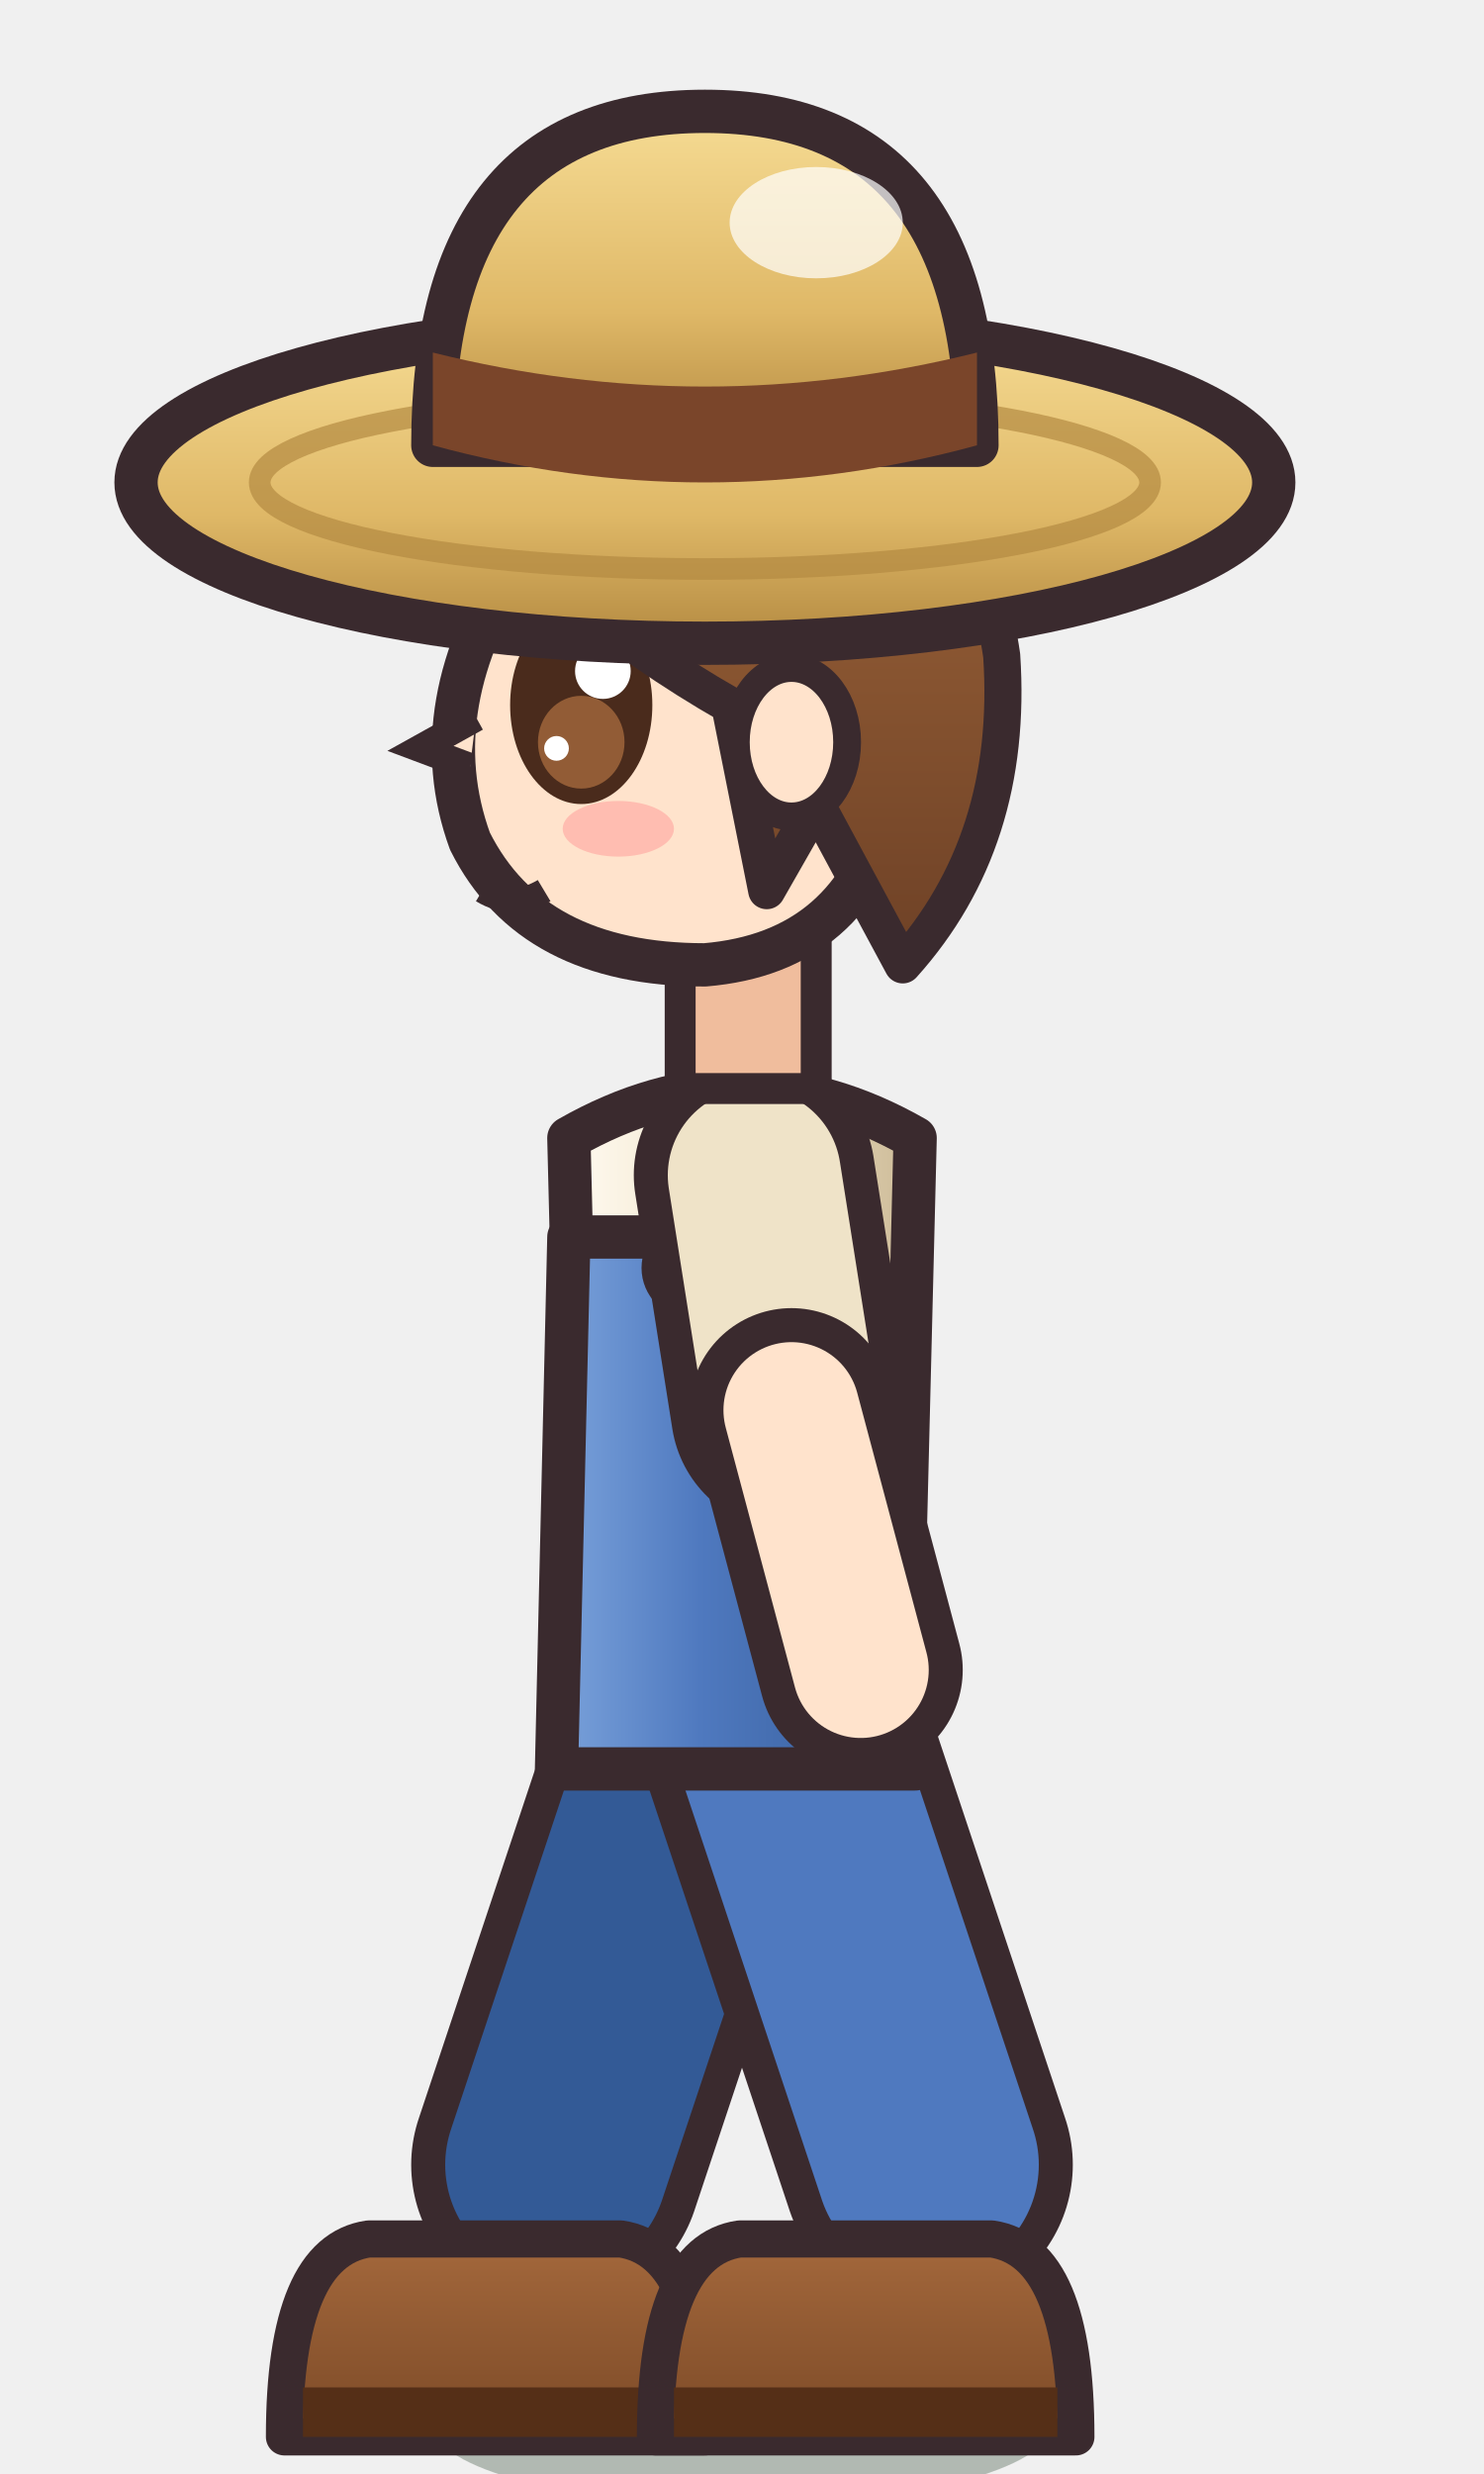
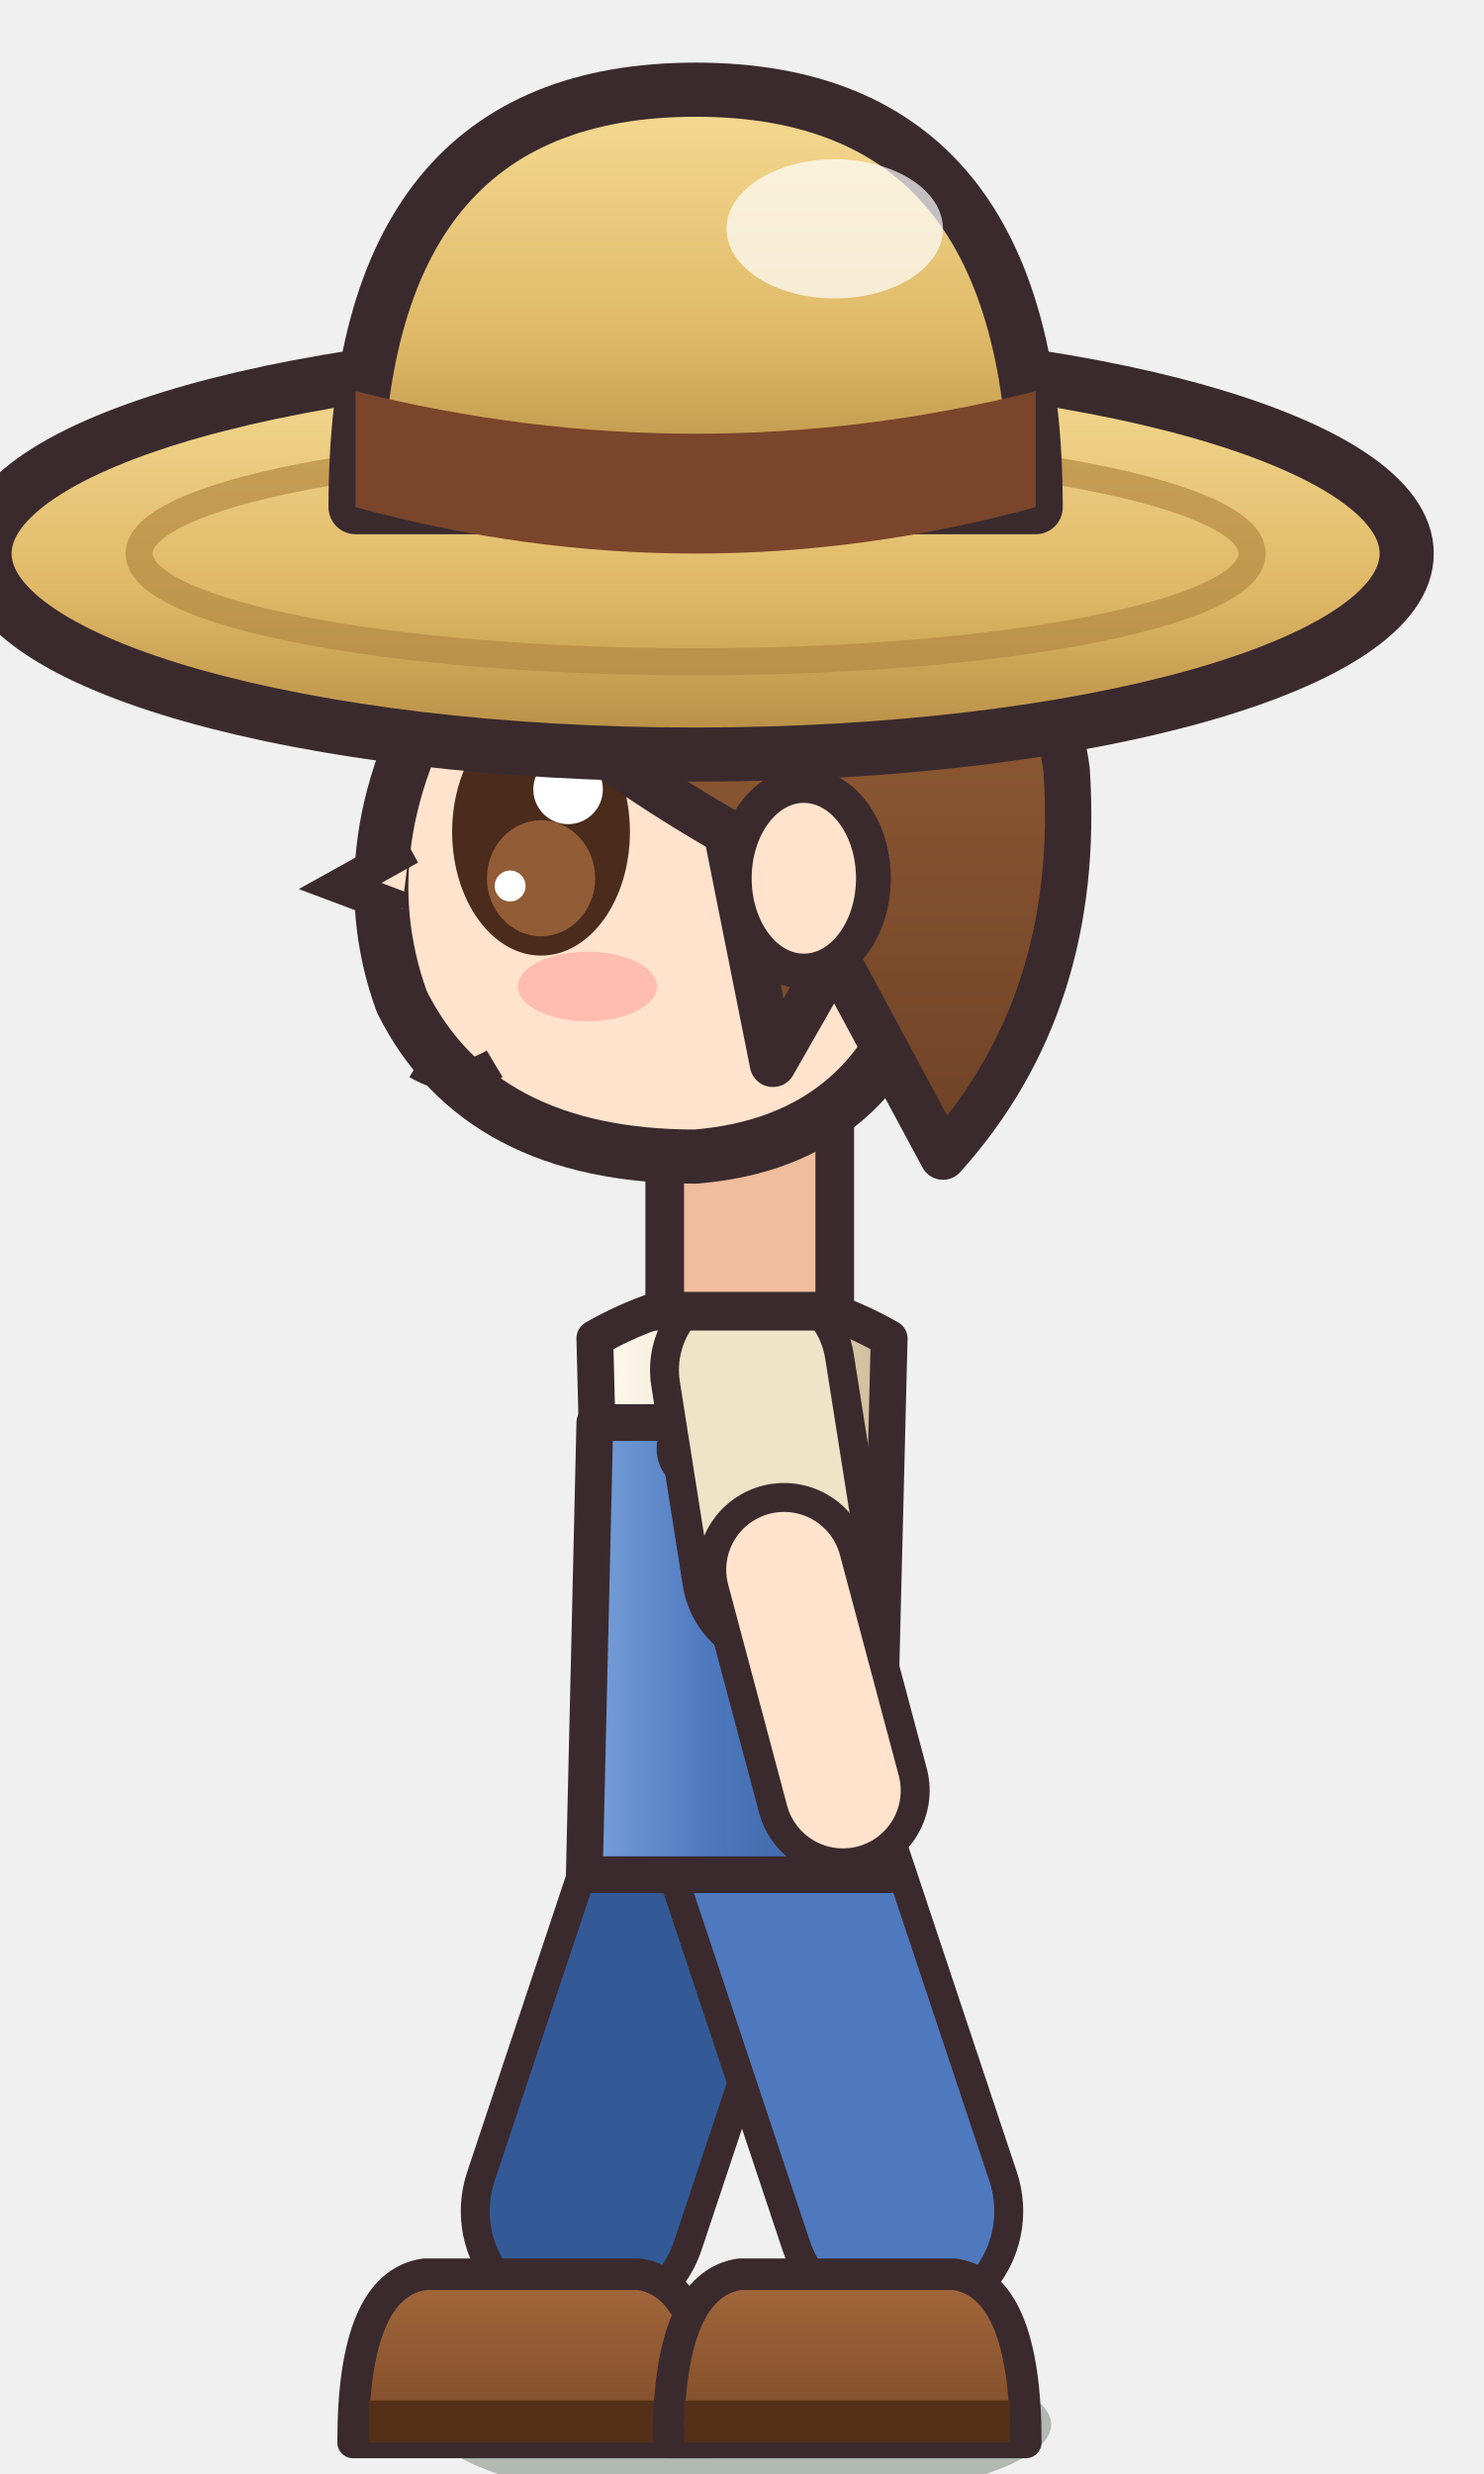
<svg xmlns="http://www.w3.org/2000/svg" viewBox="0 0 24 40" width="24" height="40">
  <defs>
    <linearGradient id="g1" x1="0" y1="0" x2="0" y2="1">
      <stop offset="0" stop-color="#a4683c" />
      <stop offset="1" stop-color="#7c4a27" />
    </linearGradient>
    <linearGradient id="g2" x1="0" y1="0" x2="0" y2="1">
      <stop offset="0" stop-color="#a4683c" />
      <stop offset="1" stop-color="#7c4a27" />
    </linearGradient>
    <linearGradient id="g3" x1="0" y1="0" x2="1" y2="0">
      <stop offset="0" stop-color="#cdbb98" />
      <stop offset="0.5" stop-color="#efe3c8" />
      <stop offset="1" stop-color="#fffaf0" />
    </linearGradient>
    <linearGradient id="g4" x1="0" y1="0" x2="1" y2="0">
      <stop offset="0" stop-color="#335a96" />
      <stop offset="0.6" stop-color="#4f79bf" />
      <stop offset="1" stop-color="#7aa2db" />
    </linearGradient>
    <linearGradient id="g5" x1="0" y1="0" x2="0" y2="1">
      <stop offset="0" stop-color="#9a6238" />
      <stop offset="1" stop-color="#6e4126" />
    </linearGradient>
    <linearGradient id="g6" x1="0" y1="0" x2="0" y2="1">
      <stop offset="0" stop-color="#f6dc94" />
      <stop offset="0.6" stop-color="#dfb867" />
      <stop offset="1" stop-color="#b48a41" />
    </linearGradient>
  </defs>
  <g transform="matrix(-1 0 0 1 24 0)">
    <ellipse cx="12" cy="39.2" rx="5" ry="1.3" fill="#1f3a22" opacity="0.3" />
-     <path d="M12.00 26.00 L15.00 35.00" stroke="#3a2a2e" stroke-width="4.70" stroke-linecap="round" />
-     <path d="M12.00 26.00 L15.00 35.00" stroke="#335a96" stroke-width="3.60" stroke-linecap="round" />
-     <path d="M12.60 39.40 q0 -3 1.36 -3.2 l4.08 0 q1.36 0.2 1.36 3.2 Z" fill="url(#g1)" stroke="#3a2a2e" stroke-width="0.6" stroke-linejoin="round" />
-     <path d="M12.90 39.00 l6.20 0" stroke="#552f17" stroke-width="0.8" />
-     <path d="M12.00 26.00 L9.00 35.00" stroke="#3a2a2e" stroke-width="4.70" stroke-linecap="round" />
-     <path d="M12.00 26.00 L9.00 35.00" stroke="#4f79bf" stroke-width="3.60" stroke-linecap="round" />
-     <path d="M6.60 39.40 q0 -3 1.36 -3.2 l4.08 0 q1.36 0.2 1.36 3.2 Z" fill="url(#g2)" stroke="#3a2a2e" stroke-width="0.6" stroke-linejoin="round" />
-     <path d="M6.90 39.00 l6.20 0" stroke="#552f17" stroke-width="0.8" />
-     <path d="M9.2 18.4 Q12 16.8 14.8 18.4 L14.6 26.4 L9.4 26.4 Z" fill="url(#g3)" stroke="#3a2a2e" stroke-width="0.7" stroke-linejoin="round" />
-     <path d="M11.4 20 L14.8 20 L15 28.6 L9.2 28.6 L9.4 24.6 L11.4 24.6 Z" fill="url(#g4)" stroke="#3a2a2e" stroke-width="0.7" stroke-linejoin="round" />
-     <path d="M12.6 20.2 L11 18.2" stroke="#3a2a2e" stroke-width="1.5" />
-     <path d="M12.6 20.2 L11 18.2" stroke="#4f79bf" stroke-width="0.8" />
-     <circle cx="12.8" cy="20.5" r="0.65" fill="#f4c95d" stroke="#3a2a2e" stroke-width="0.35" />
-     <path d="M11.80 19.00 L11.20 22.80" stroke="#3a2a2e" stroke-width="3.90" stroke-linecap="round" />
-     <path d="M11.80 19.00 L11.20 22.80" stroke="#efe3c8" stroke-width="2.80" stroke-linecap="round" />
-     <path d="M11.20 22.80 L10.08 27.00" stroke="#3a2a2e" stroke-width="3.30" stroke-linecap="round" />
-     <path d="M11.20 22.80 L10.08 27.00" stroke="#ffe3cc" stroke-width="2.20" stroke-linecap="round" />
-     <rect x="10.8" y="14.6" width="2.2" height="3" fill="#f0bd9d" stroke="#3a2a2e" stroke-width="0.5" />
-     <path d="M15.6 9 Q17.2 11.4 16.4 13.6 Q15.4 15.6 12.6 15.6 Q10.2 15.4 9.6 13 L10 9 Z" fill="#ffe3cc" stroke="#3a2a2e" stroke-width="0.7" stroke-linejoin="round" />
-     <path d="M16.3 11.6 l0.9 0.5 l-0.8 0.3" stroke="#3a2a2e" stroke-width="0.45" fill="#ffe3cc" />
-     <ellipse cx="14.60" cy="11.40" rx="1.15" ry="1.6" fill="#4a2b1c" />
-     <ellipse cx="14.60" cy="12.00" rx="0.7" ry="0.75" fill="#9a6238" opacity="0.9" />
-     <circle cx="14.25" cy="10.85" r="0.45" fill="#ffffff" />
-     <circle cx="15.00" cy="12.10" r="0.2" fill="#ffffff" />
-     <path d="M13.35 9.80 q1.25 -0.8 2.5 0" stroke="#3a2a2e" stroke-width="0.55" fill="none" stroke-linecap="round" />
-     <ellipse cx="14" cy="13.4" rx="0.9" ry="0.45" fill="#ff9f9a" opacity="0.55" />
-     <path d="M15.2 14.4 q0.5 0.3 1 0" stroke="#3a2a2e" stroke-width="0.4" fill="none" />
-     <path d="M13.6 7.6 Q8.4 6.4 7.8 10.6 Q7.6 13.6 9.4 15.6 L10.8 13 L11.6 14.4 L12.2 11.4 Q13.6 10.6 14.8 9.6 L15.8 9.8 Z" fill="url(#g5)" stroke="#3a2a2e" stroke-width="0.6" stroke-linejoin="round" />
-     <ellipse cx="11.2" cy="12" rx="0.9" ry="1.2" fill="#ffe3cc" stroke="#3a2a2e" stroke-width="0.45" />
-     <ellipse cx="12.60" cy="7.80" rx="9.2" ry="2.6" fill="url(#g6)" stroke="#3a2a2e" stroke-width="0.7" />
-     <ellipse cx="12.60" cy="7.80" rx="7.2" ry="1.4" fill="none" stroke="#b48a41" stroke-width="0.35" opacity="0.7" />
-     <path d="M8.20 7.20 q0 -5.4 4.4 -5.4 q4.4 0 4.4 5.4 Z" fill="url(#g6)" stroke="#3a2a2e" stroke-width="0.7" stroke-linejoin="round" />
-     <path d="M8.20 7.20 q4.4 1.2 8.8 0 l0 -1.5 q-4.4 1.1 -8.8 0 Z" fill="#7a452a" />
-     <ellipse cx="10.80" cy="3.60" rx="1.4" ry="0.9" fill="#ffffff" opacity="0.7" />
+     <g transform="translate(12 20.45) scale(1.25) translate(-12 -17)">
+ </g>
+     <g transform="translate(12 40) scale(0.85) translate(-12 -40)">
+       <path d="M12.00 26.00 L15.00 35.00" stroke="#3a2a2e" stroke-width="4.70" stroke-linecap="round" />
+       <path d="M12.00 26.00 L15.00 35.00" stroke="#335a96" stroke-width="3.60" stroke-linecap="round" />
+       <path d="M12.60 39.40 q0 -3 1.36 -3.2 l4.08 0 q1.36 0.2 1.36 3.2 Z" fill="url(#g1)" stroke="#3a2a2e" stroke-width="0.6" stroke-linejoin="round" />
+       <path d="M12.90 39.00 l6.20 0" stroke="#552f17" stroke-width="0.8" />
+       <path d="M12.00 26.00 L9.00 35.00" stroke="#3a2a2e" stroke-width="4.70" stroke-linecap="round" />
+       <path d="M12.00 26.00 L9.00 35.00" stroke="#4f79bf" stroke-width="3.60" stroke-linecap="round" />
+       <path d="M6.60 39.40 q0 -3 1.36 -3.2 l4.08 0 q1.36 0.2 1.36 3.2 Z" fill="url(#g2)" stroke="#3a2a2e" stroke-width="0.6" stroke-linejoin="round" />
+       <path d="M6.90 39.00 l6.20 0" stroke="#552f17" stroke-width="0.8" />
+       <path d="M9.2 18.4 Q12 16.8 14.8 18.4 L14.6 26.4 L9.4 26.4 Z" fill="url(#g3)" stroke="#3a2a2e" stroke-width="0.7" stroke-linejoin="round" />
+       <path d="M11.4 20 L14.8 20 L15 28.6 L9.2 28.6 L9.4 24.6 L11.4 24.6 Z" fill="url(#g4)" stroke="#3a2a2e" stroke-width="0.7" stroke-linejoin="round" />
+       <path d="M12.6 20.2 L11 18.2" stroke="#3a2a2e" stroke-width="1.5" />
+       <path d="M12.6 20.2 L11 18.2" stroke="#4f79bf" stroke-width="0.8" />
+       <circle cx="12.8" cy="20.5" r="0.65" fill="#f4c95d" stroke="#3a2a2e" stroke-width="0.35" />
+       <path d="M11.80 19.00 L11.20 22.80" stroke="#3a2a2e" stroke-width="3.90" stroke-linecap="round" />
+       <path d="M11.80 19.00 L11.20 22.80" stroke="#efe3c8" stroke-width="2.80" stroke-linecap="round" />
+       <path d="M11.20 22.80 L10.08 27.00" stroke="#3a2a2e" stroke-width="3.30" stroke-linecap="round" />
+       <path d="M11.20 22.80 L10.08 27.00" stroke="#ffe3cc" stroke-width="2.20" stroke-linecap="round" />
+     </g>
+     <g transform="translate(12 20.45) scale(1.25) translate(-12 -17)">
+       <rect x="10.8" y="14.6" width="2.2" height="3" fill="#f0bd9d" stroke="#3a2a2e" stroke-width="0.5" />
+       <path d="M15.6 9 Q17.2 11.4 16.4 13.6 Q15.4 15.6 12.6 15.6 Q10.2 15.4 9.6 13 L10 9 Z" fill="#ffe3cc" stroke="#3a2a2e" stroke-width="0.7" stroke-linejoin="round" />
+       <path d="M16.3 11.6 l0.9 0.5 l-0.8 0.3" stroke="#3a2a2e" stroke-width="0.45" fill="#ffe3cc" />
+       <ellipse cx="14.60" cy="11.40" rx="1.15" ry="1.6" fill="#4a2b1c" />
+       <ellipse cx="14.60" cy="12.00" rx="0.7" ry="0.75" fill="#9a6238" opacity="0.9" />
+       <circle cx="14.25" cy="10.85" r="0.45" fill="#ffffff" />
+       <circle cx="15.00" cy="12.10" r="0.2" fill="#ffffff" />
+       <path d="M13.35 9.80 q1.25 -0.8 2.5 0" stroke="#3a2a2e" stroke-width="0.55" fill="none" stroke-linecap="round" />
+       <ellipse cx="14" cy="13.4" rx="0.9" ry="0.45" fill="#ff9f9a" opacity="0.55" />
+       <path d="M15.2 14.4 q0.5 0.3 1 0" stroke="#3a2a2e" stroke-width="0.4" fill="none" />
+       <path d="M13.6 7.6 Q8.4 6.4 7.8 10.6 Q7.6 13.6 9.4 15.6 L10.8 13 L11.6 14.4 L12.2 11.4 Q13.6 10.6 14.8 9.6 L15.8 9.8 Z" fill="url(#g5)" stroke="#3a2a2e" stroke-width="0.6" stroke-linejoin="round" />
+       <ellipse cx="11.2" cy="12" rx="0.9" ry="1.2" fill="#ffe3cc" stroke="#3a2a2e" stroke-width="0.45" />
+       <ellipse cx="12.60" cy="7.80" rx="9.2" ry="2.6" fill="url(#g6)" stroke="#3a2a2e" stroke-width="0.7" />
+       <ellipse cx="12.60" cy="7.80" rx="7.2" ry="1.4" fill="none" stroke="#b48a41" stroke-width="0.35" opacity="0.7" />
+       <path d="M8.20 7.20 q0 -5.4 4.4 -5.4 q4.4 0 4.4 5.4 Z" fill="url(#g6)" stroke="#3a2a2e" stroke-width="0.7" stroke-linejoin="round" />
+       <path d="M8.20 7.20 q4.4 1.2 8.8 0 l0 -1.5 q-4.4 1.1 -8.8 0 Z" fill="#7a452a" />
+       <ellipse cx="10.80" cy="3.60" rx="1.4" ry="0.9" fill="#ffffff" opacity="0.7" />
+     </g>
  </g>
</svg>
